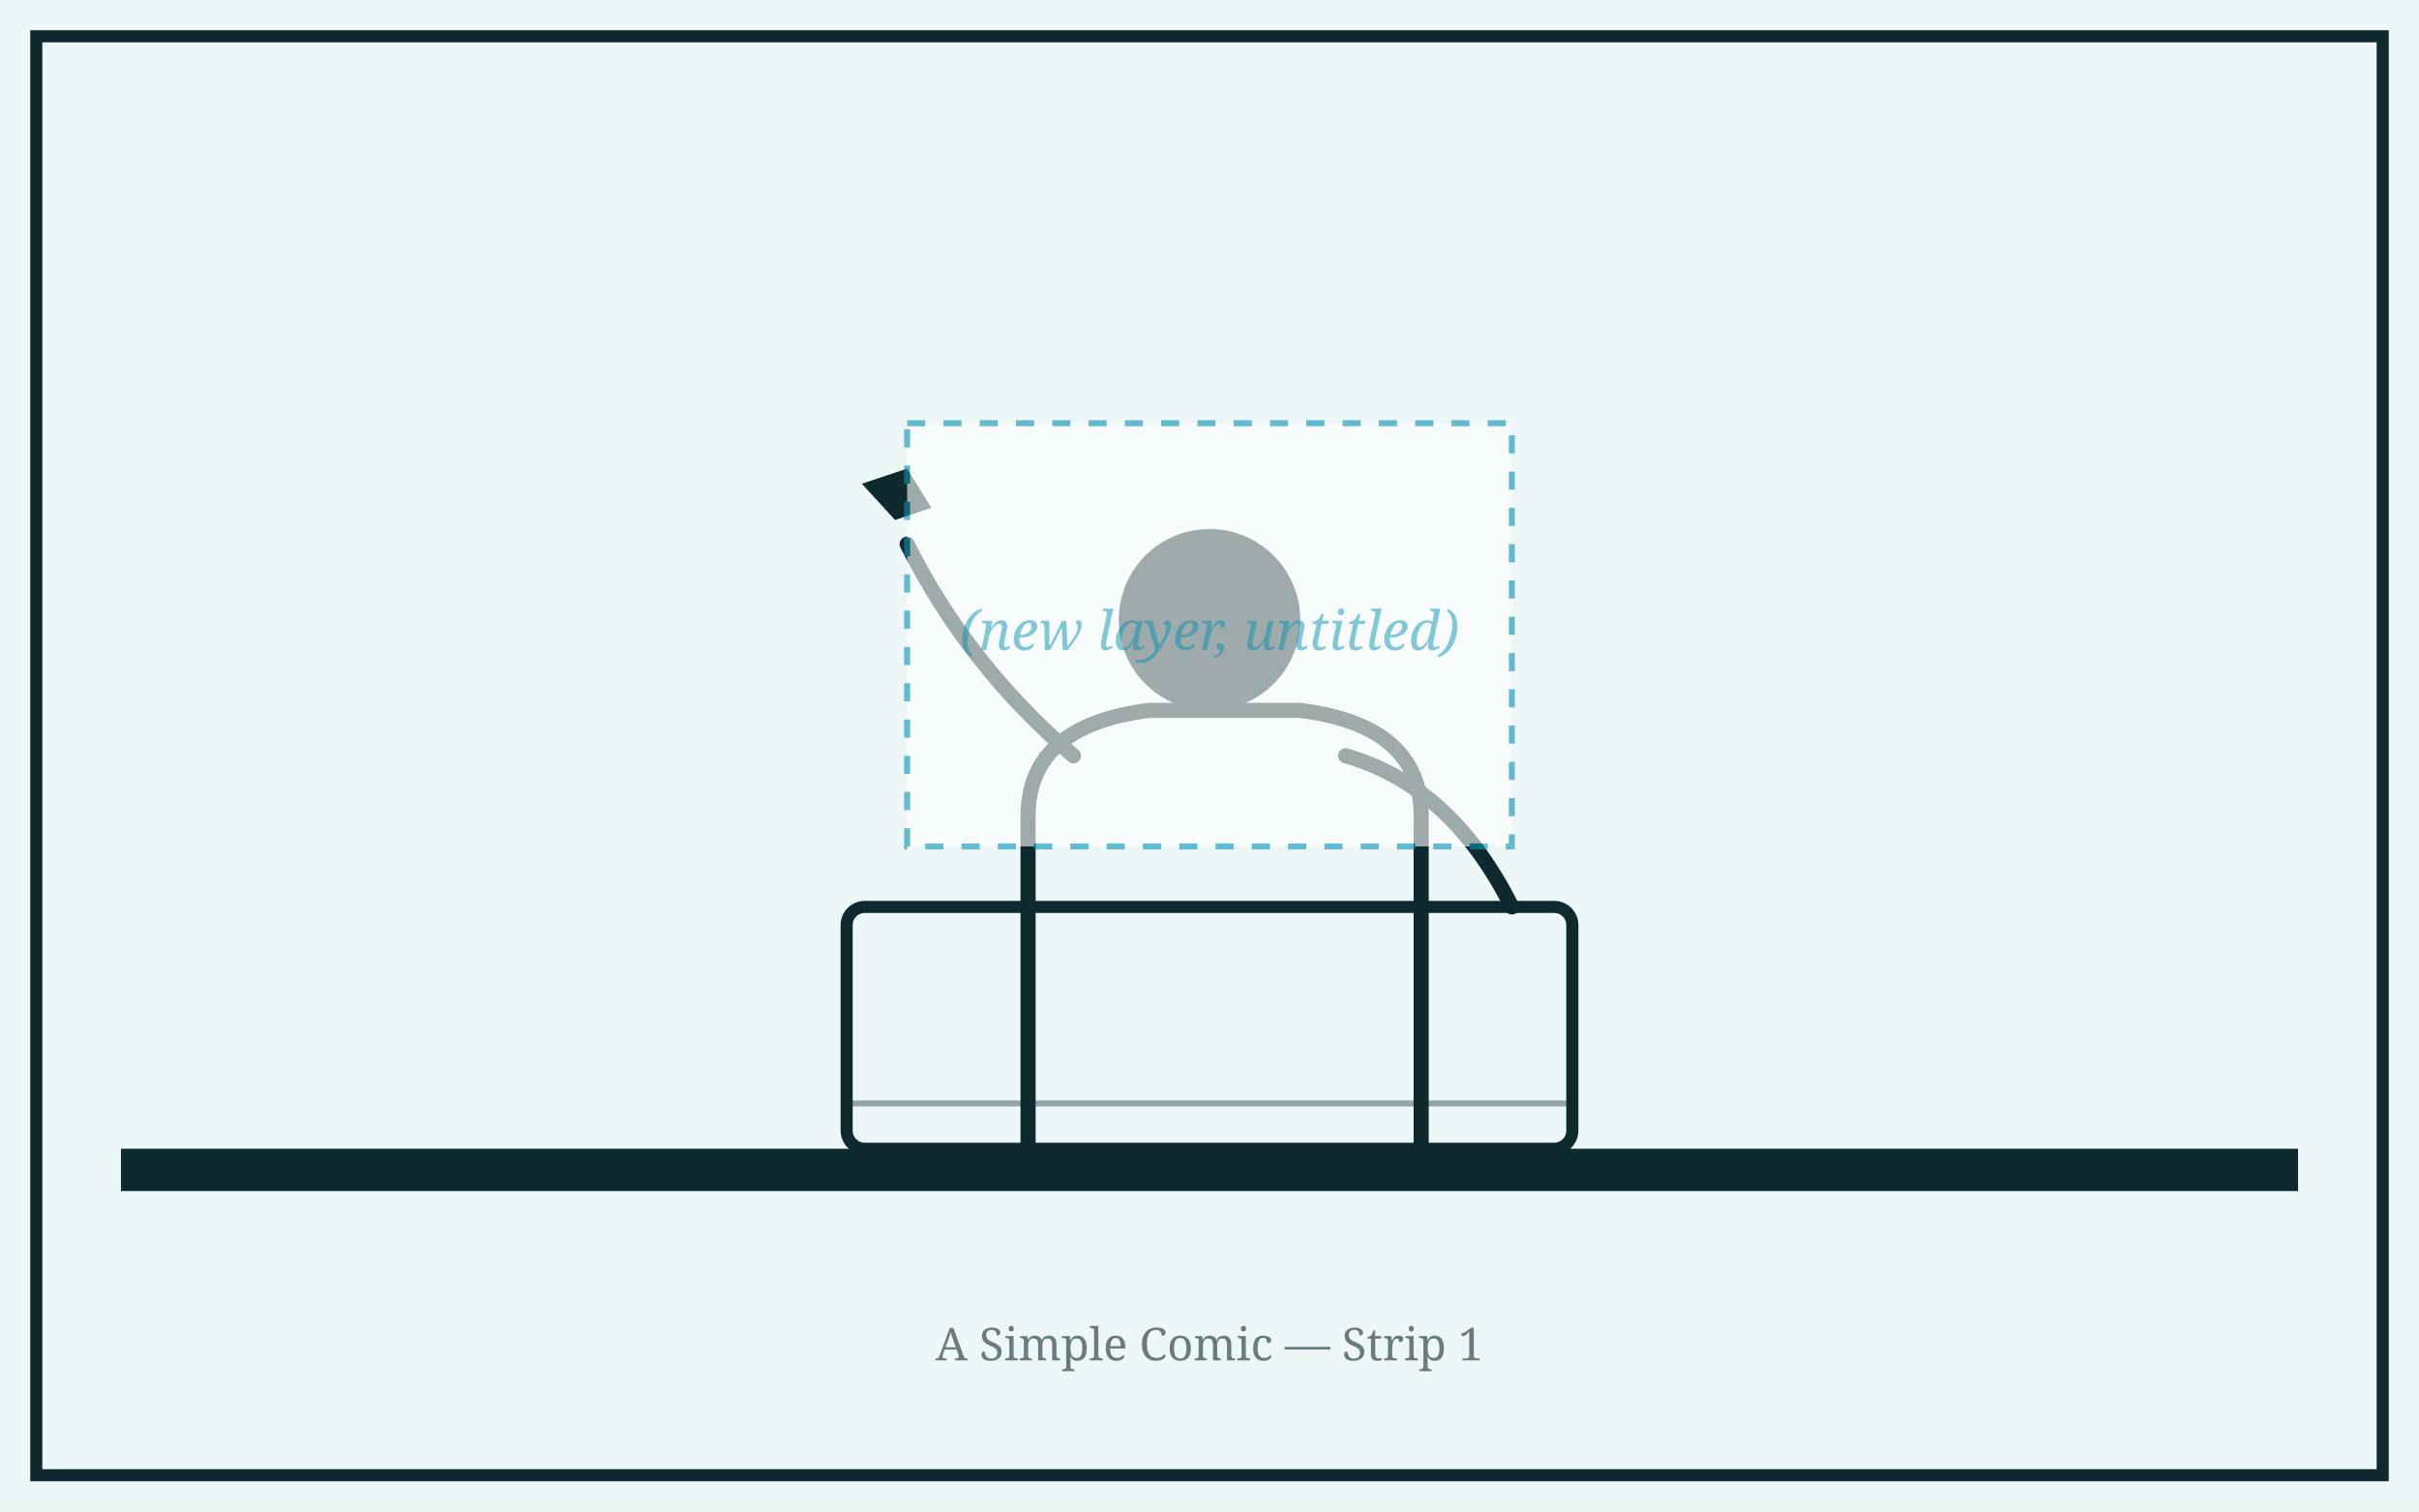
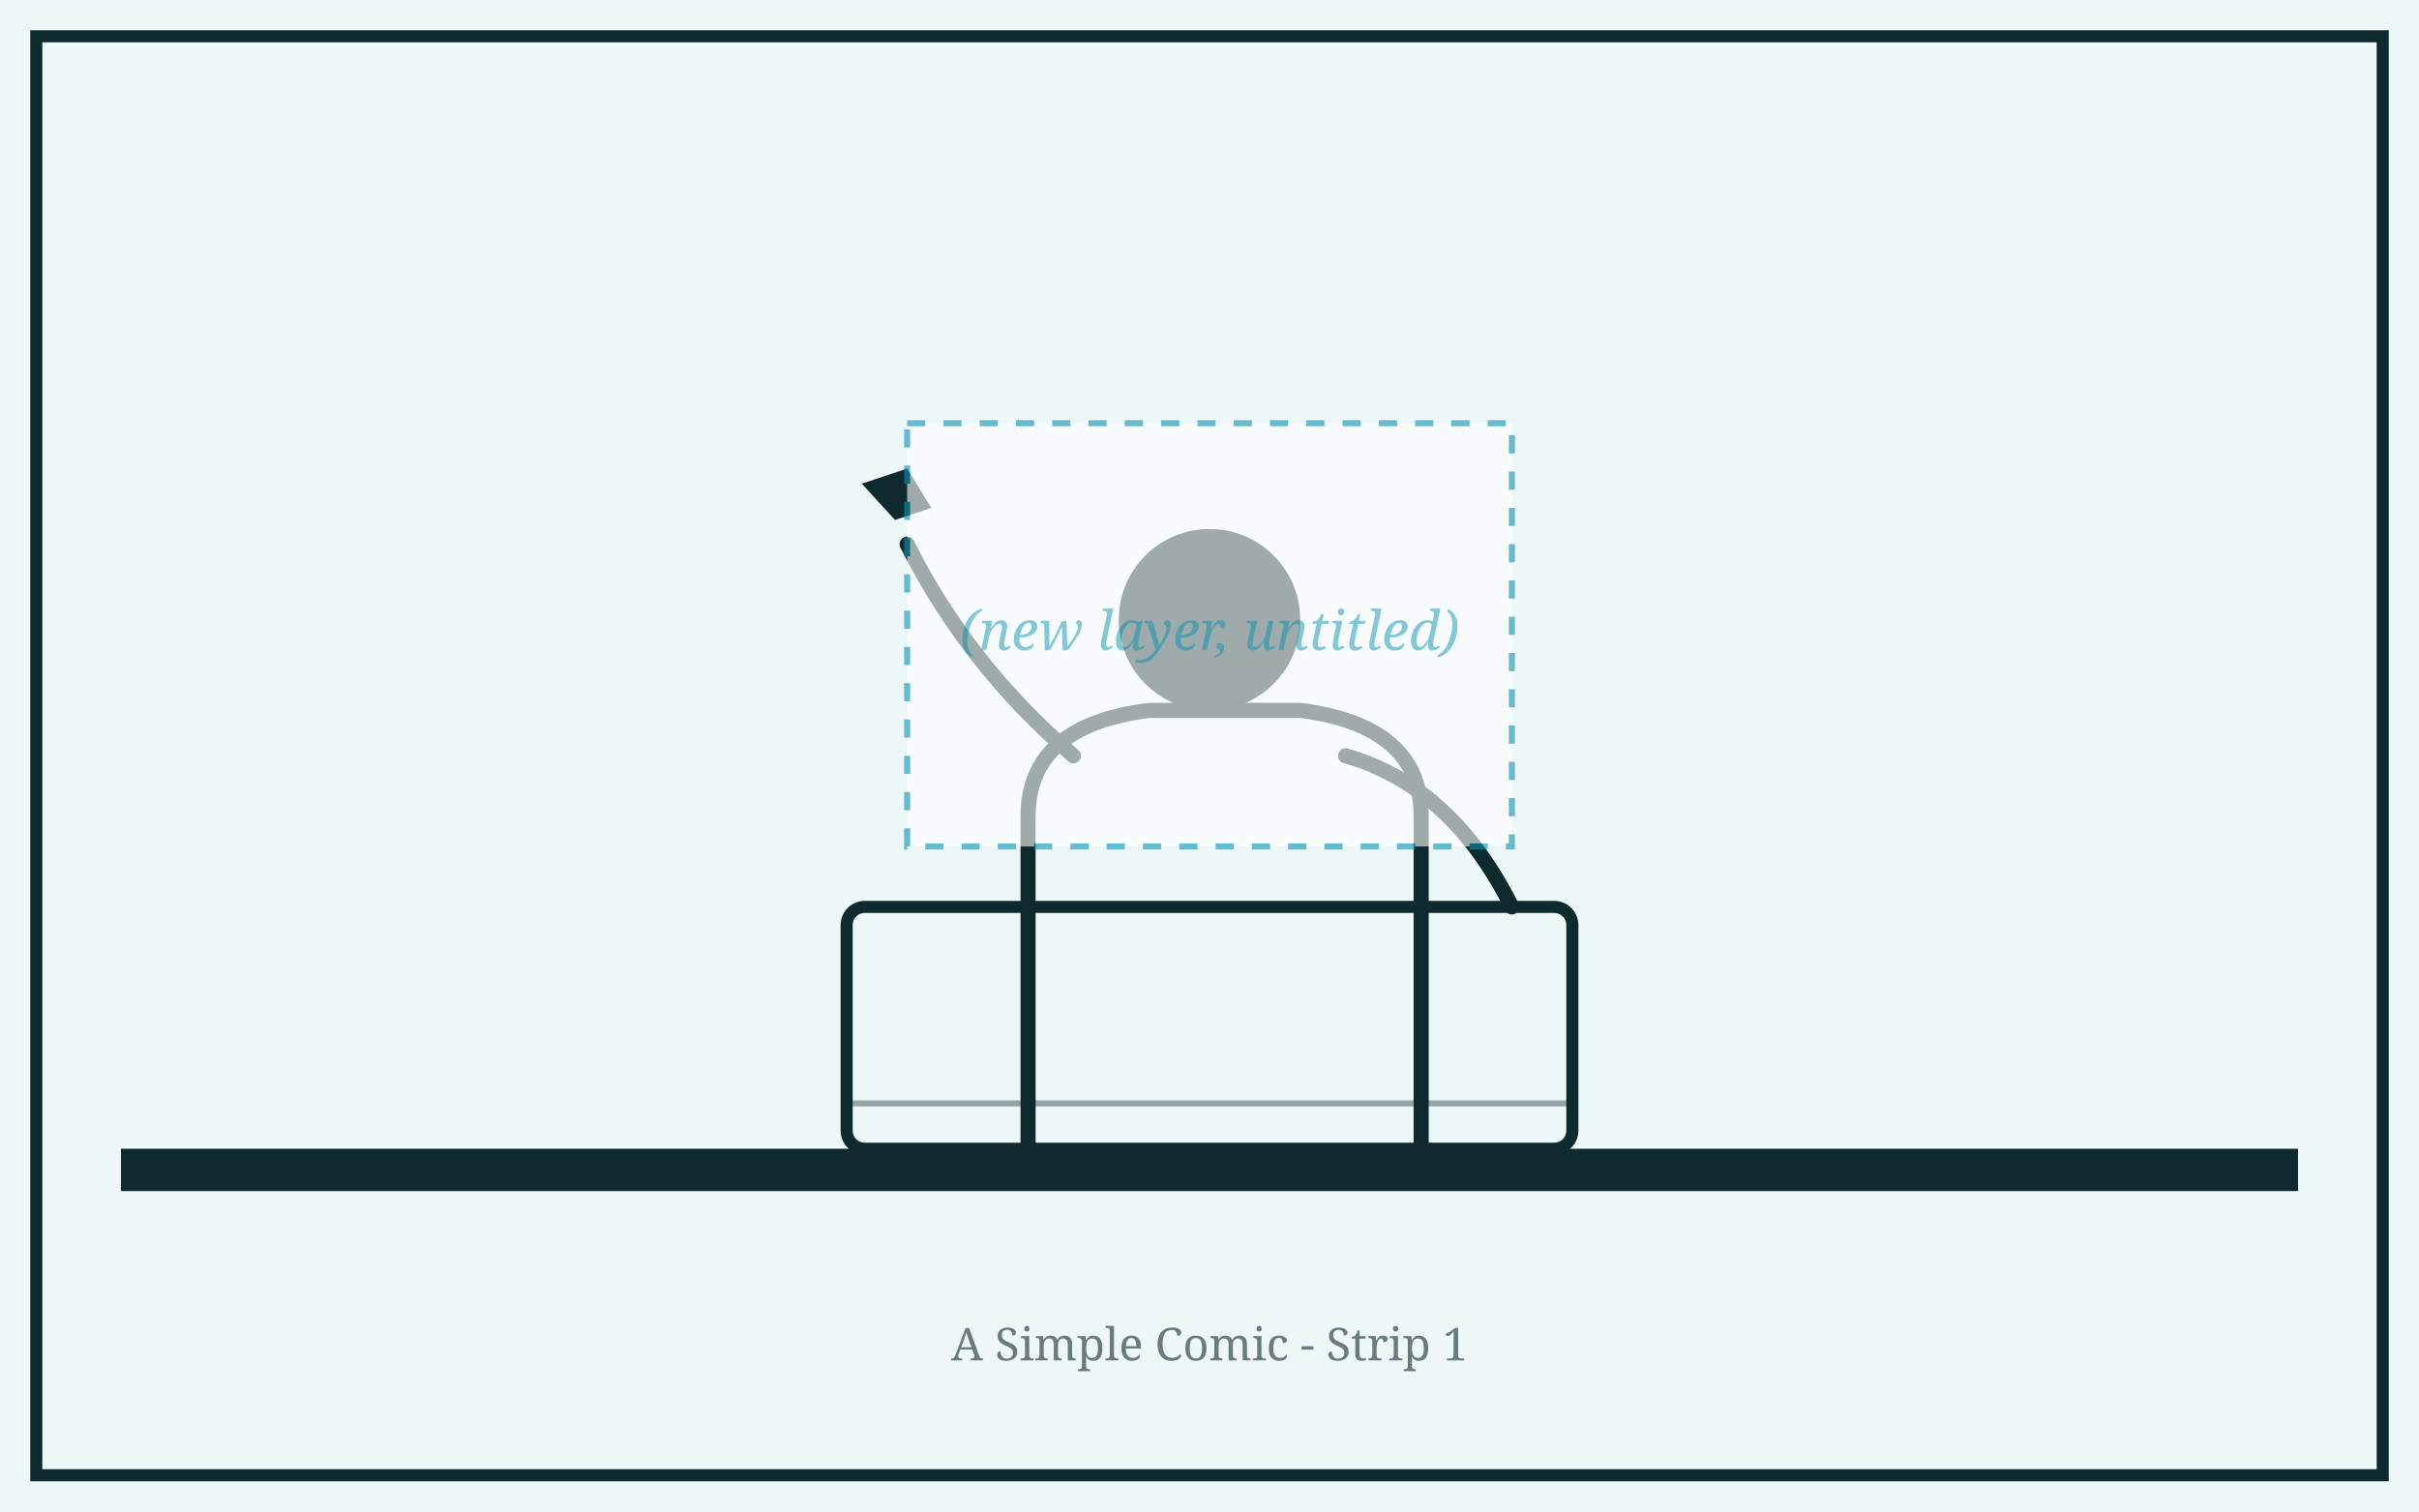
<svg xmlns="http://www.w3.org/2000/svg" viewBox="0 0 800 500" font-family="Georgia, serif">
  <rect x="0" y="0" width="800" height="500" fill="#eef7f8" />
  <rect x="12" y="12" width="776" height="476" fill="none" stroke="#0f2a2e" stroke-width="4" />
  <rect x="40" y="380" width="720" height="14" fill="#0f2a2e" />
  <rect x="280" y="300" width="240" height="80" rx="6" fill="none" stroke="#0f2a2e" stroke-width="4" />
  <line x1="280" y1="365" x2="520" y2="365" stroke="#0f2a2e" stroke-width="2" opacity="0.4" />
  <g stroke="#0f2a2e" stroke-width="5" fill="none" stroke-linecap="round" stroke-linejoin="round">
    <path d="M 340 380 L 340 270 Q 340 240 380 235 L 430 235 Q 470 240 470 270 L 470 380" />
    <circle cx="400" cy="205" r="30" fill="#0f2a2e" stroke="none" />
    <path d="M 355 250 Q 320 220 300 180" />
    <path d="M 296 172 L 285 160 L 300 155 L 308 168 Z" fill="#0f2a2e" stroke="none" />
    <path d="M 445 250 Q 480 260 500 300" />
  </g>
  <rect x="300" y="140" width="200" height="140" fill="#fff" stroke="#0891b2" stroke-width="2" stroke-dasharray="6 6" opacity="0.6" />
  <text x="400" y="215" text-anchor="middle" font-size="18" fill="#0891b2" opacity="0.5" font-style="italic">(new layer, untitled)</text>
-   <text x="400" y="450" text-anchor="middle" font-size="15" fill="#0f2a2e" opacity="0.6">A Simple Comic — Strip 1</text>
+   <text x="400" y="450" text-anchor="middle" font-size="15" fill="#0f2a2e" opacity="0.6">A Simple Comic - Strip 1</text>
</svg>
